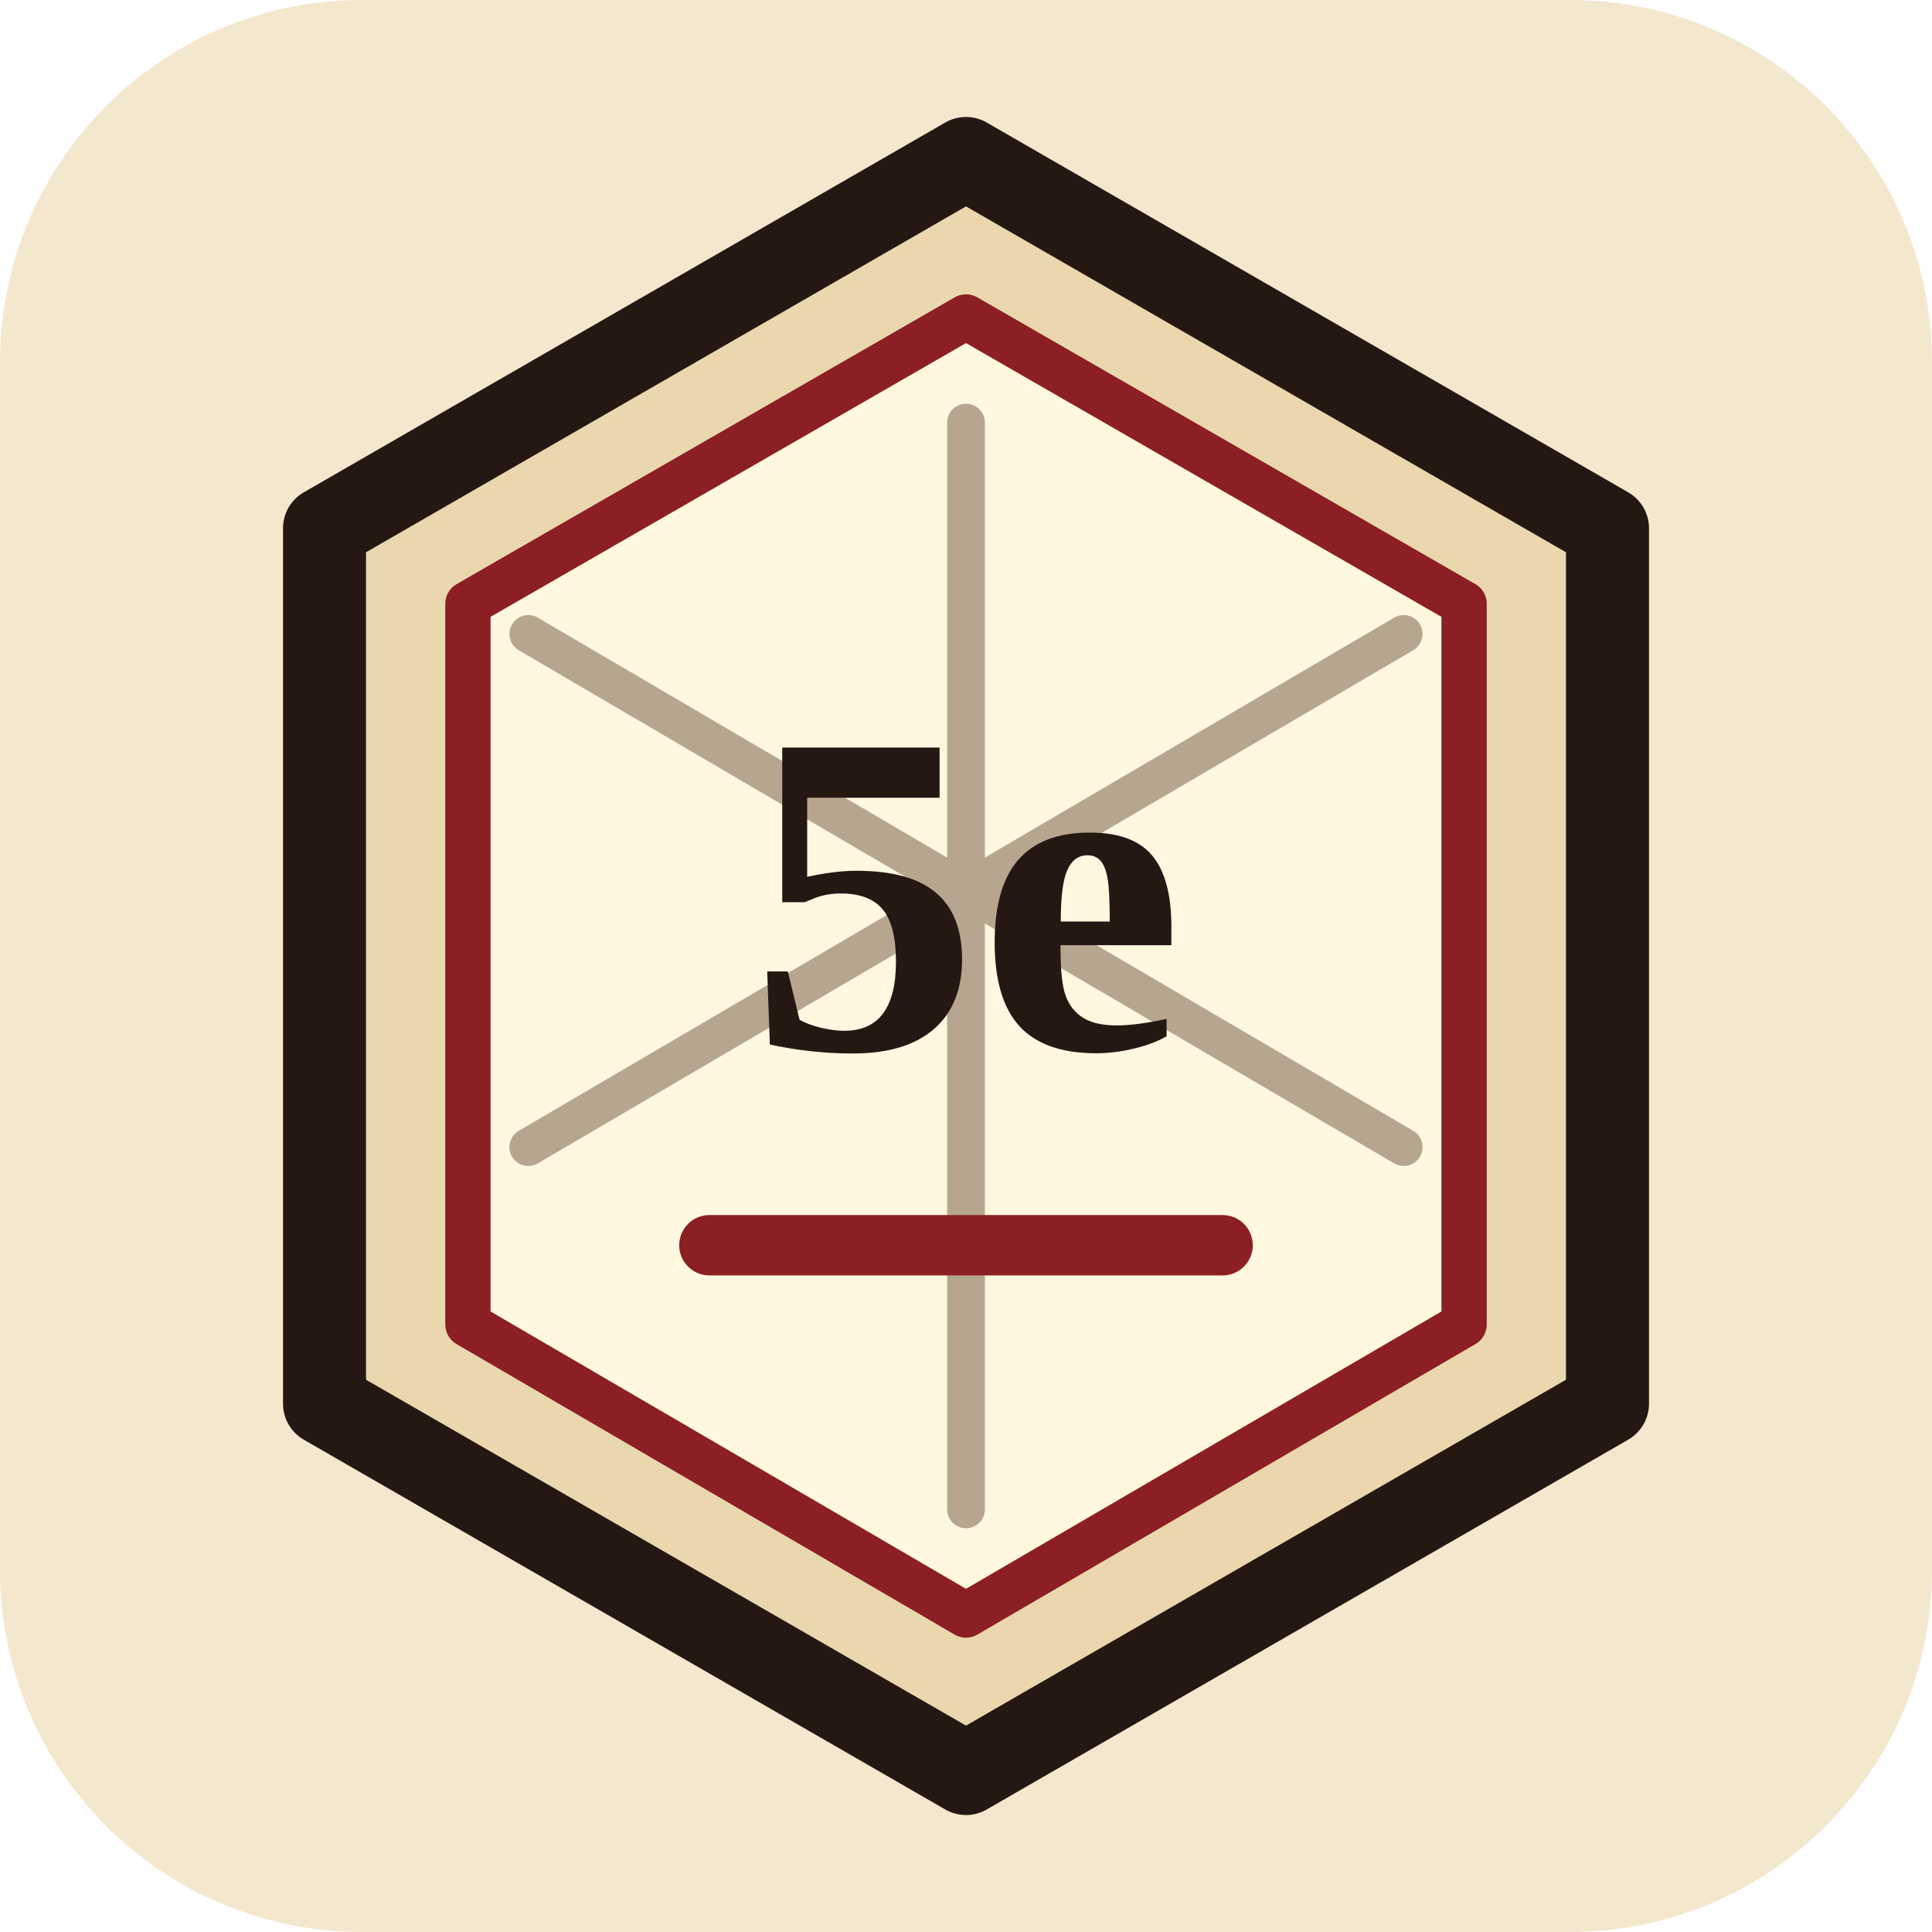
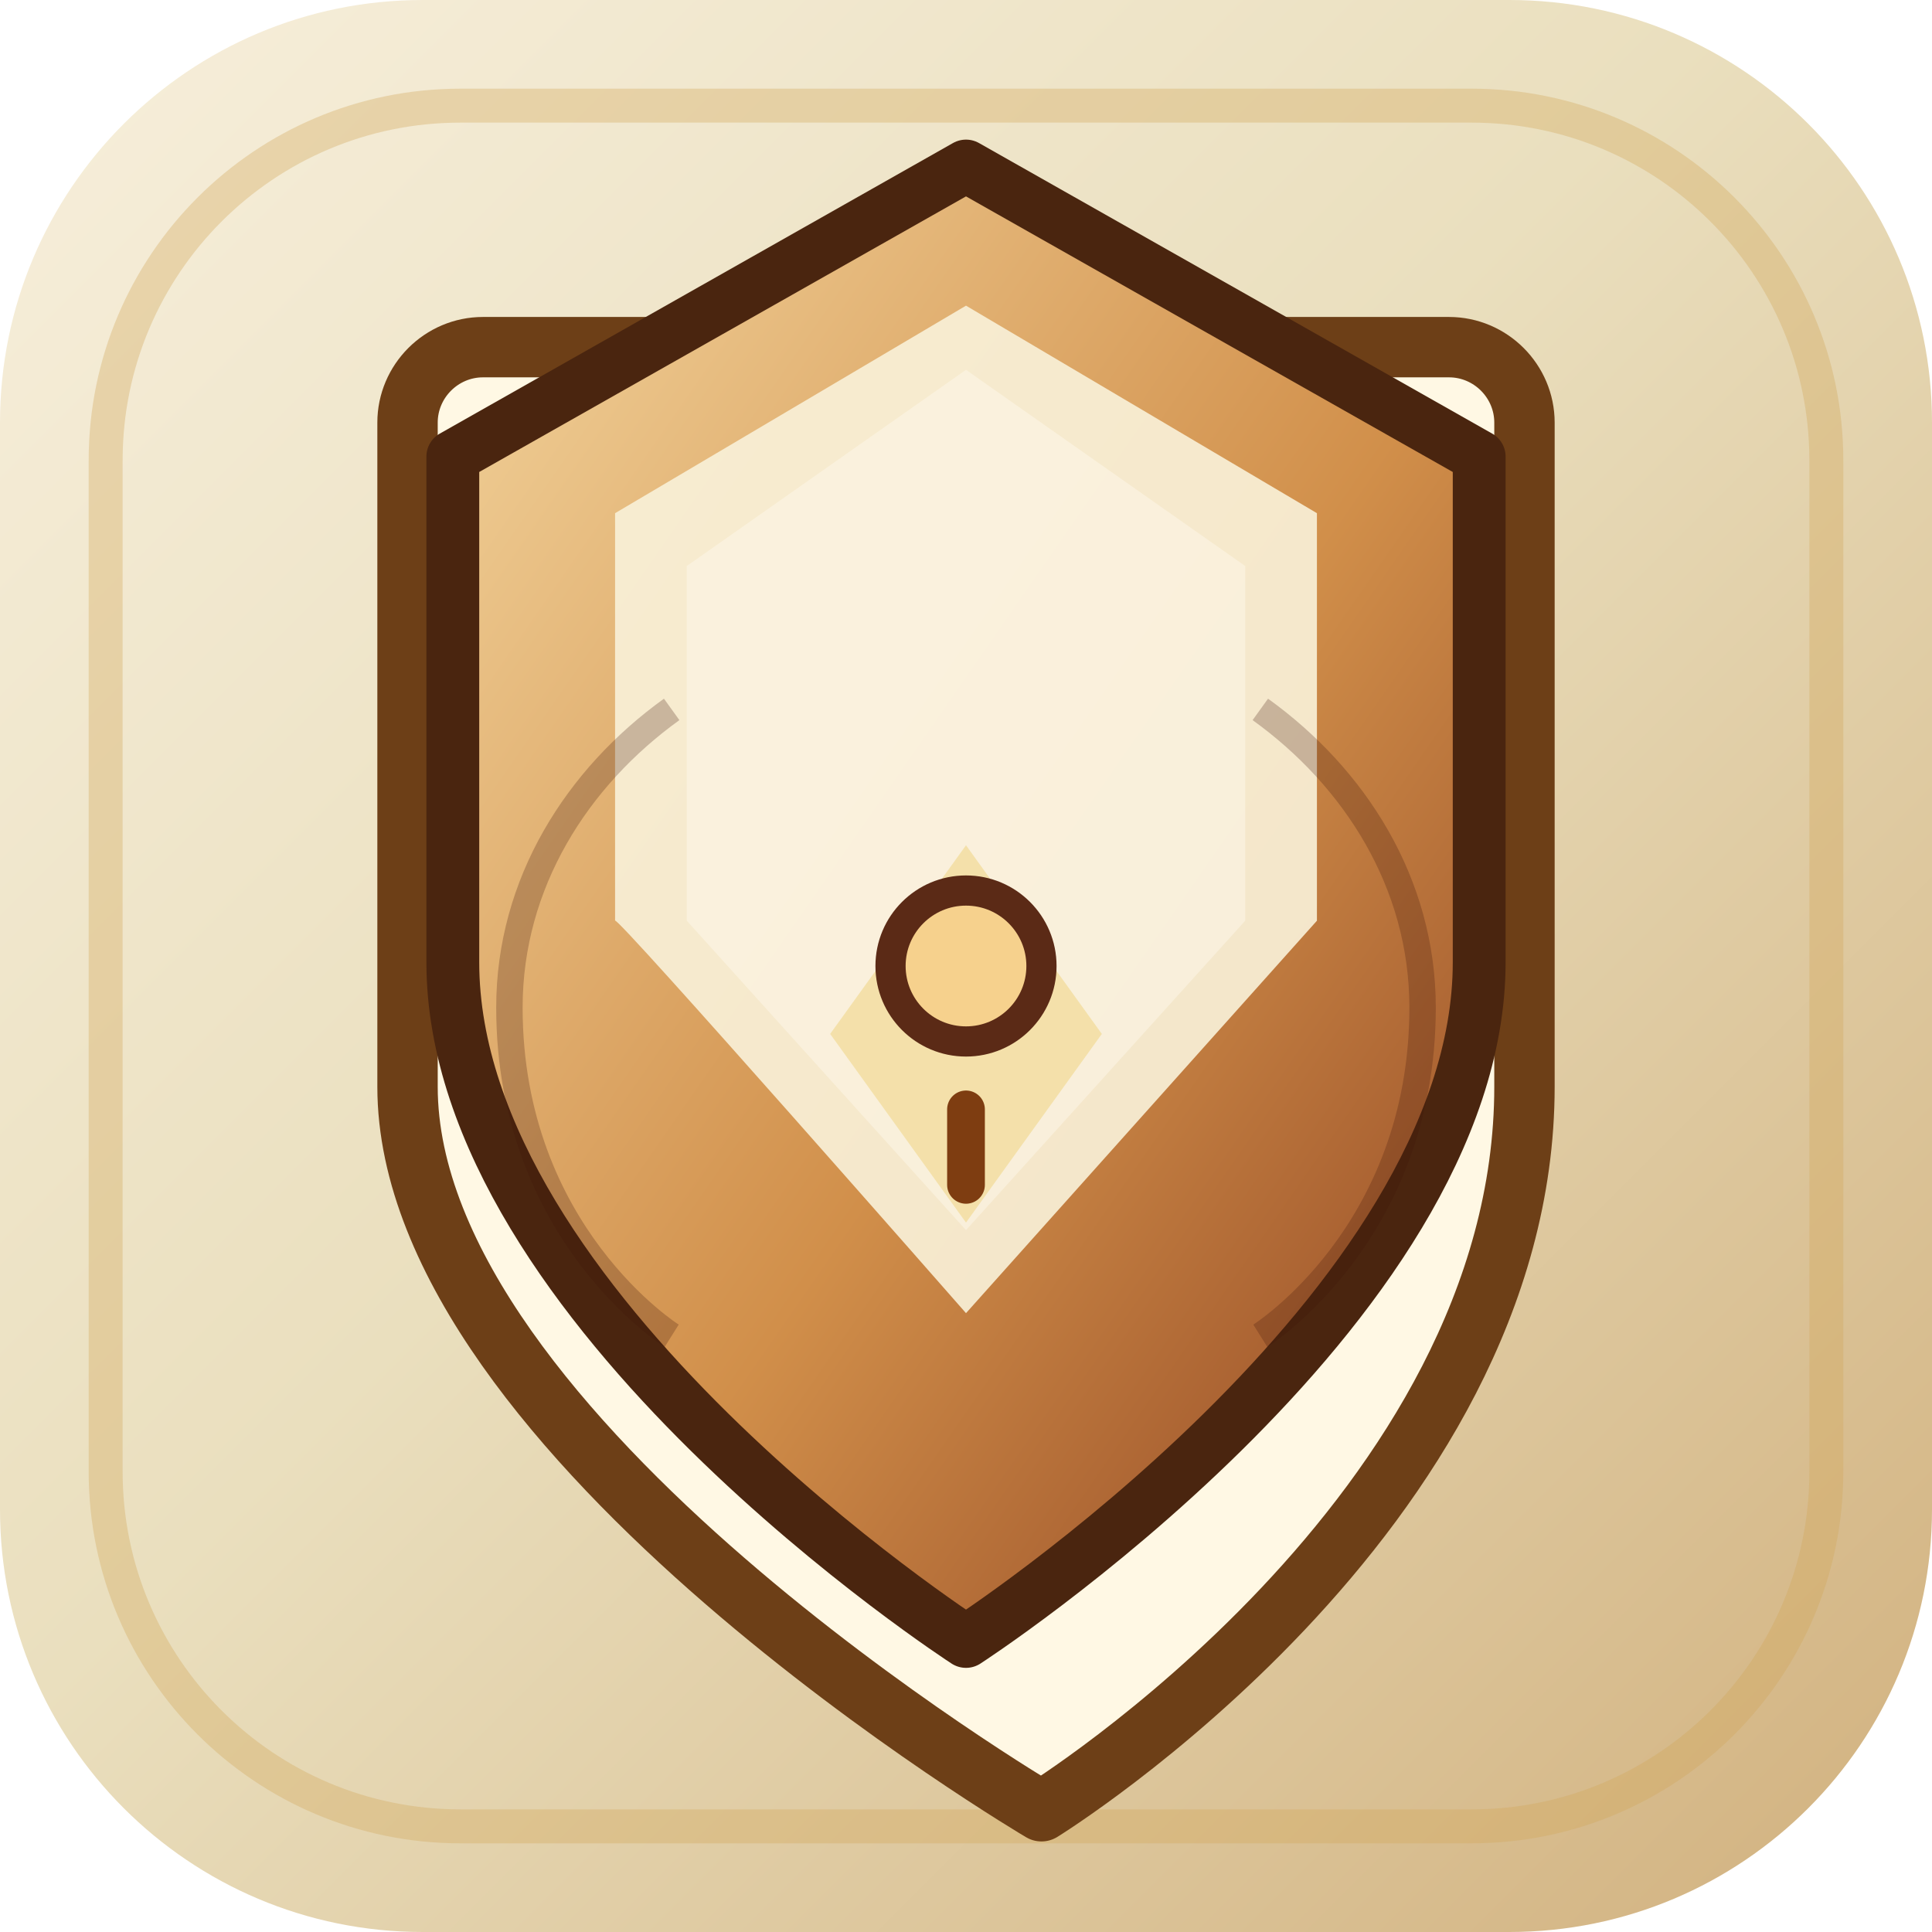
<svg xmlns="http://www.w3.org/2000/svg" viewBox="0 0 512 512" role="img" aria-label="5e Character Vault icon">
-   <rect width="512" height="512" rx="96" fill="#f3e7ce" />
-   <path d="M256 42 426 140v232L256 470 86 372V140L256 42Z" fill="#ead7ad" stroke="#251813" stroke-width="22" stroke-linejoin="round" />
-   <path d="M256 84 388 160v191L256 428 124 351V160L256 84Z" fill="#fff7df" stroke="#8c1f24" stroke-width="12" stroke-linejoin="round" />
-   <path d="M256 112v288M140 168l232 136M372 168 140 304" stroke="#5f432f" stroke-width="10" stroke-linecap="round" opacity=".45" />
-   <text x="256" y="278" text-anchor="middle" font-family="Georgia, 'Times New Roman', serif" font-size="122" font-weight="700" fill="#251813">5e</text>
-   <path d="M188 330h136" stroke="#8c1f24" stroke-width="16" stroke-linecap="round" />
+   <defs>
+     <linearGradient id="bg" x1="0" y1="0" x2="1" y2="1">
+       <stop offset="0%" stop-color="#f7efdc" />
+       <stop offset="45%" stop-color="#eadfbe" />
+       <stop offset="100%" stop-color="#d1b07d" />
+     </linearGradient>
+     <linearGradient id="crest" x1="0" y1="0" x2="0.25" y2="1">
+       <stop offset="0%" stop-color="#efe3c5" />
+       <stop offset="100%" stop-color="#b8893a" />
+     </linearGradient>
+     <linearGradient id="gem" x1="0" y1="0" x2="1" y2="1">
+       <stop offset="0%" stop-color="#f4d7a0" />
+       <stop offset="55%" stop-color="#d18f4a" />
+       <stop offset="100%" stop-color="#8c3f1f" />
+     </linearGradient>
+   </defs>
+   <rect width="512" height="512" rx="112" fill="url(#bg)" />
+   <rect x="28" y="28" width="456" height="456" rx="94" fill="none" stroke="#d0a65a" stroke-width="9" opacity="0.35" />
+   <g fill="none" stroke-linecap="round" stroke-linejoin="round">
+     <path d="M128 92h256c11 0 20 9 20 20v176c0 113-128 192-128 192S108 381 108 288V112c0-11 9-20 20-20Z" fill="#fff8e4" stroke="#6d3f17" stroke-width="16" />
+     <path d="M164 128h184c9 0 16 7 16 16v130c0 94-96 139-96 139s-96-44-96-139V144c0-9 7-16 16-16Z" fill="url(#crest)" stroke="#8a5a22" stroke-width="12" />
+     <path d="M220 188h72m-72 0 24 18m48-18-24 18M220 248h72m-72 0 24 18m48-18-24 18" stroke="#8a5a22" stroke-width="10" opacity="0.45" />
+   </g>
+   <path d="M178 338h156" stroke="#8a5a22" stroke-width="16" stroke-linecap="round" />
+   <path d="M256 44 392 121v134c0 92-136 180-136 180S120 347 120 255V121L256 44Z" fill="url(#gem)" stroke="#4a250f" stroke-width="14" stroke-linejoin="round" />
+   <path d="M256 81 349 136v108s-93 104-93 104-93-106-93-104V136L256 81Z" fill="#f8f0d7" opacity="0.92" />
+   <path d="M256 98 330 150v94l-74 82-74-82V150l74-52Z" fill="#fffaf0" opacity="0.42" />
+   <g transform="translate(256 274)">
+     <path d="M0-50 36 0 0 50-36 0Z" fill="#f3e0a8" opacity="0.95" />
+     <path d="M0-37 14-10 0-20l-14 10Z" fill="#7e3d11" />
+     <path d="M0 20v20" stroke="#7e3d11" stroke-width="10" stroke-linecap="round" />
+   </g>
+   <g fill="none" stroke="#3e1208" stroke-linejoin="round">
+     <path d="M178 188c-25 18-43 46-43 79 0 60 43 87 43 87" stroke-width="7" opacity="0.25" />
+     <path d="M334 188c25 18 43 46 43 79 0 60-43 87-43 87" stroke-width="7" opacity="0.25" />
+   </g>
+   <circle cx="256" cy="256" r="20" fill="#f6d18d" stroke="#5b2a16" stroke-width="8" />
</svg>
